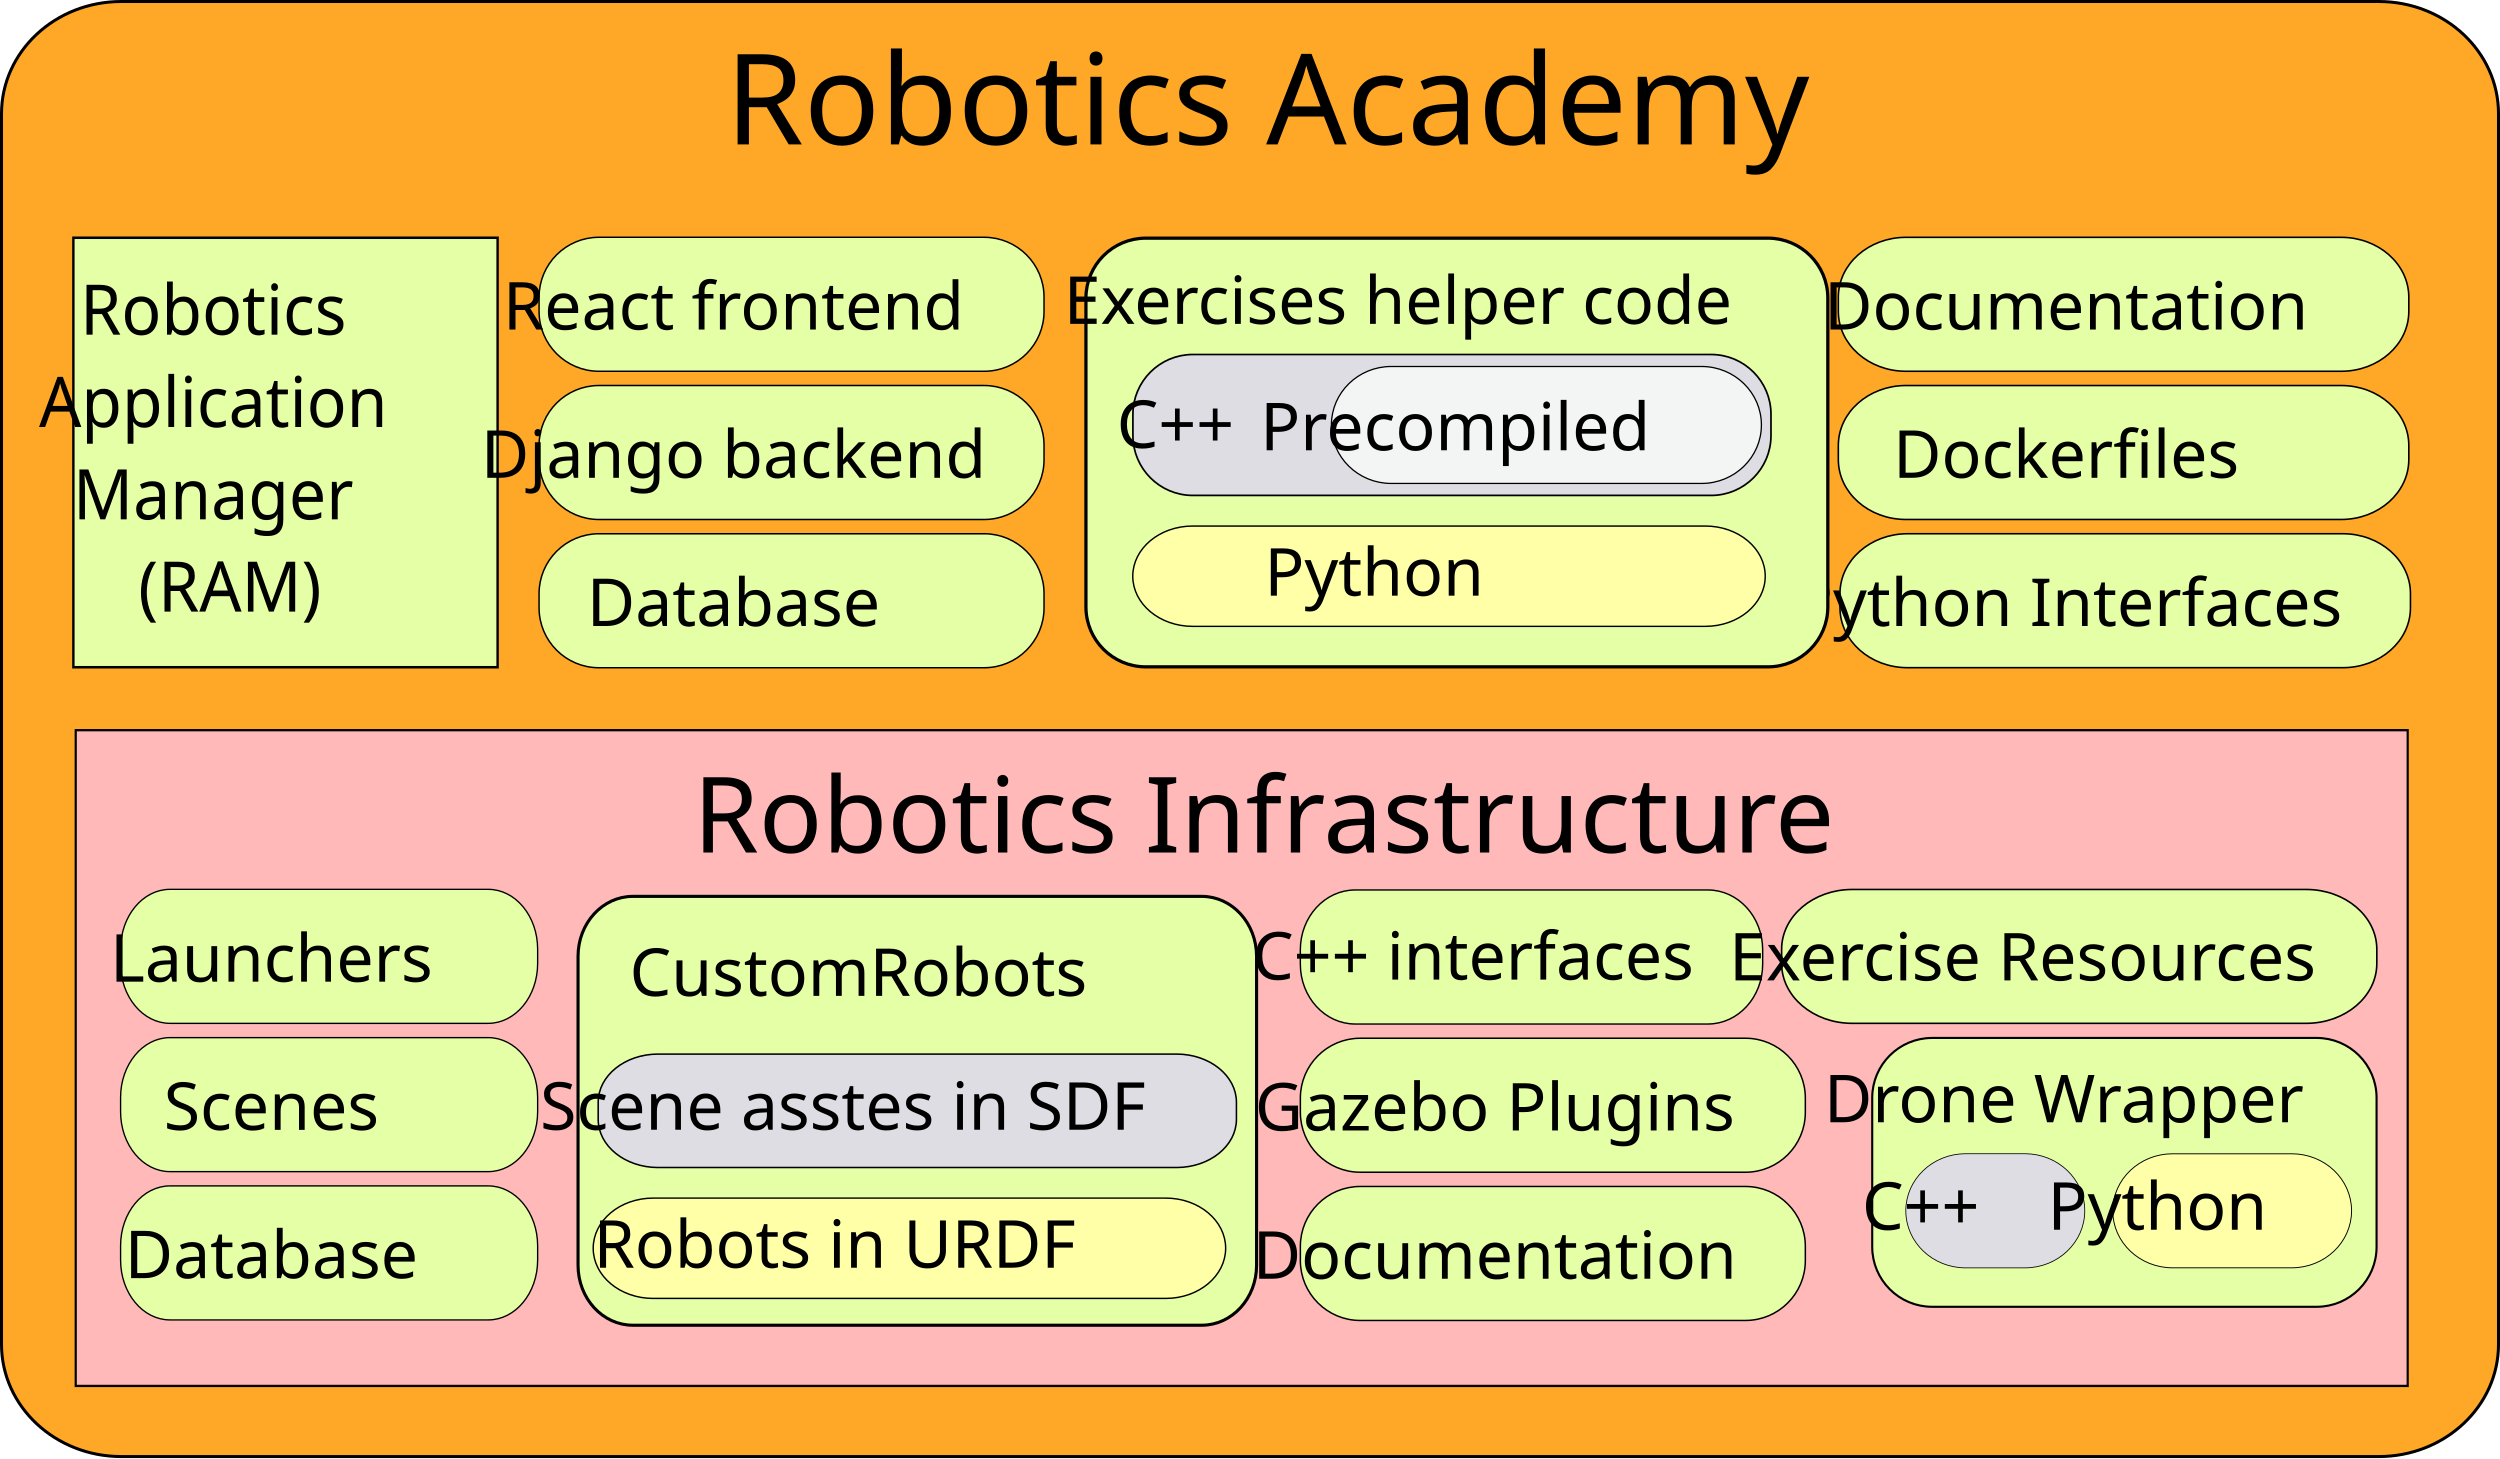
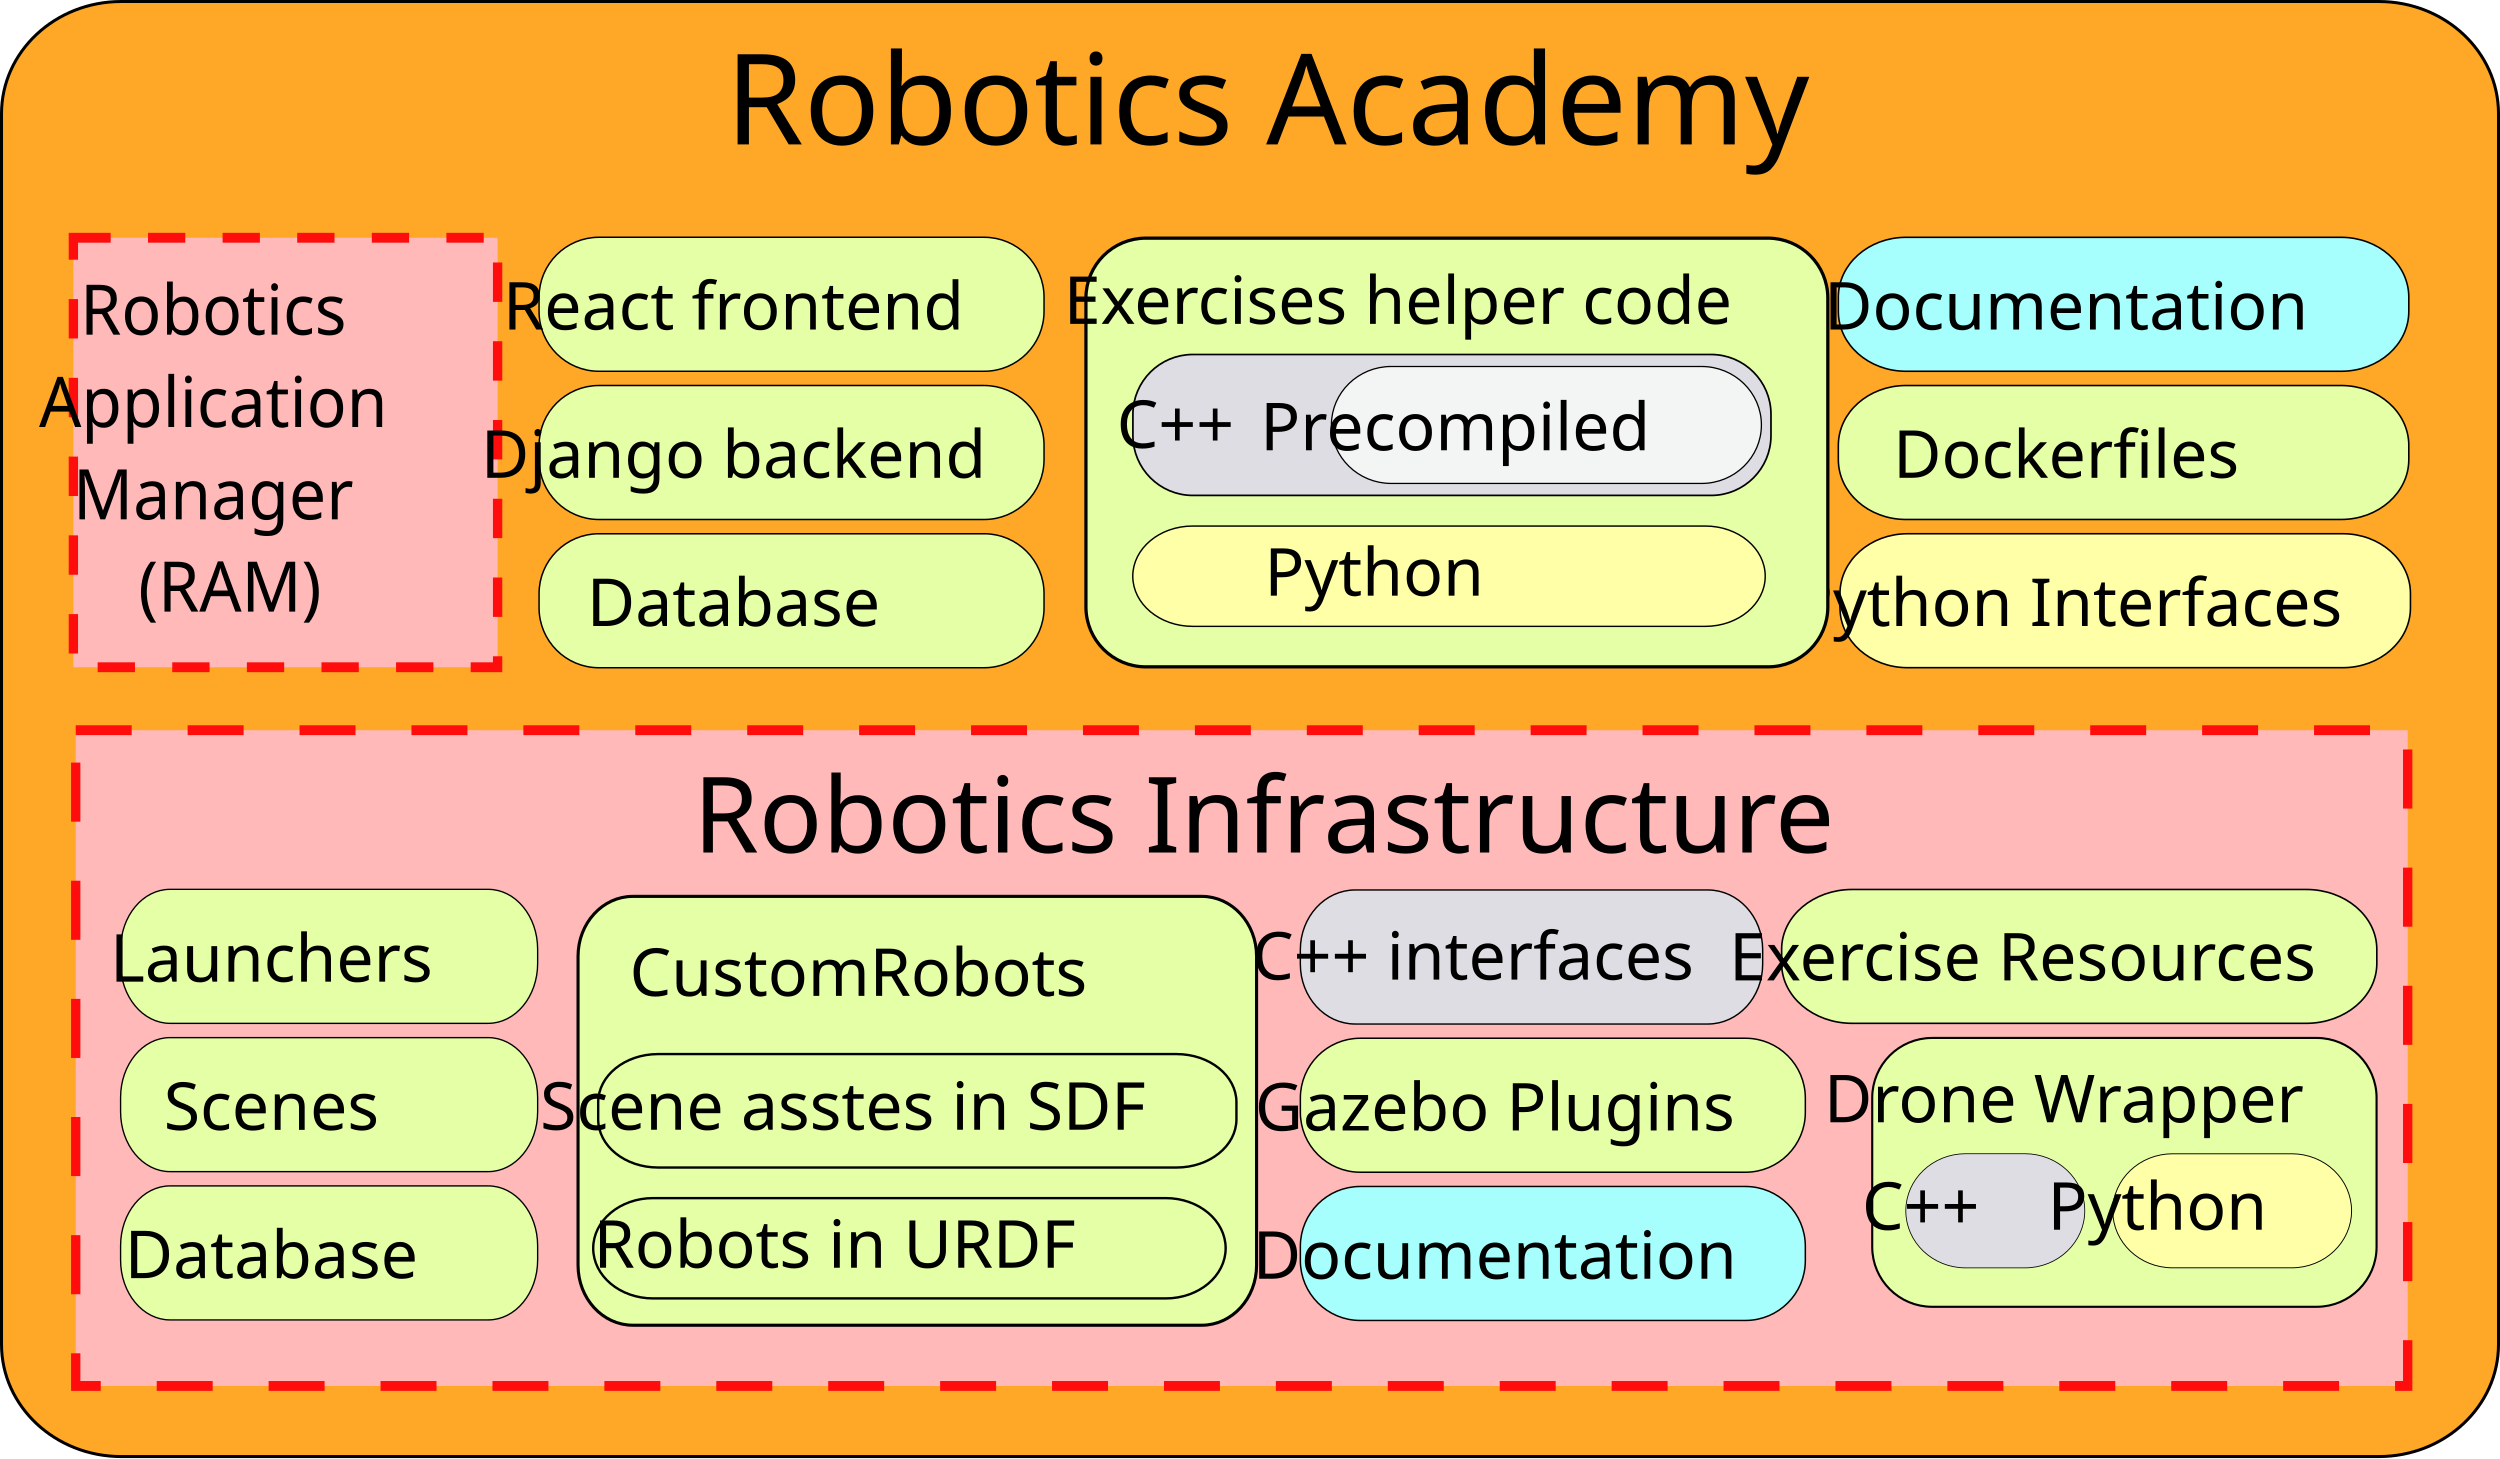
<svg xmlns="http://www.w3.org/2000/svg" width="276.134mm" height="161.049mm" viewBox="0 0 276.134 161.049" version="1.1" id="svg1">
  <defs id="defs1" />
  <g id="layer1" transform="translate(1.760342,0.09366849)">
    <rect style="fill:#ffa726;fill-opacity:1;stroke:#000000;stroke-width:0.333;stroke-dasharray:none;stroke-opacity:1" id="rect1" width="275.802" height="160.716" x="-1.594" y="0.073" ry="12.392" rx="13.23" />
    <text xml:space="preserve" style="font-size:13.94px;writing-mode:lr-tb;direction:ltr;fill:#000000;fill-opacity:1;stroke:none;stroke-width:1.163;stroke-dasharray:none;stroke-opacity:1" x="78.351" y="15.854" id="text1">
      <tspan id="tspan1" style="font-style:normal;font-variant:normal;font-weight:normal;font-stretch:normal;font-family:Ubuntu;-inkscape-font-specification:Ubuntu;fill:#000000;fill-opacity:1;stroke:none;stroke-width:1.163" x="78.351" y="15.854">Robotics Academy</tspan>
    </text>
    <g id="g4" transform="matrix(0.999846,0,0,1.05547,0.00458562,-1.447714)" style="display:inline">
-       <rect style="fill:#e5ffa6;fill-opacity:1;stroke:#000000;stroke-width:0.265;stroke-dasharray:none;stroke-opacity:1" id="rect1-1" width="46.865" height="44.945" x="6.34" y="26.164" ry="0" rx="0" />
+       <rect style="fill:#ffb9b9;fill-opacity:1;stroke:#ff0c0c;stroke-width:1.03;stroke-dasharray:4.121,4.121;stroke-opacity:1;stroke-dashoffset:0" id="rect1-1" width="46.865" height="44.945" x="6.34" y="26.164" ry="0" rx="0" />
      <text xml:space="preserve" style="font-size:7.309px;text-align:center;writing-mode:lr-tb;direction:ltr;text-anchor:middle;fill:#000000;fill-opacity:1;stroke:none;stroke-width:0.61;stroke-dasharray:none;stroke-opacity:1" x="30.021" y="36.306" id="text1-0">
        <tspan id="tspan1-9" style="font-style:normal;font-variant:normal;font-weight:normal;font-stretch:normal;font-family:Ubuntu;-inkscape-font-specification:Ubuntu;fill:#000000;fill-opacity:1;stroke:none;stroke-width:0.61" x="30.021" y="36.306">Robotics</tspan>
        <tspan style="font-style:normal;font-variant:normal;font-weight:normal;font-stretch:normal;font-family:Ubuntu;-inkscape-font-specification:Ubuntu;fill:#000000;fill-opacity:1;stroke:none;stroke-width:0.61" x="30.021" y="45.967" id="tspan2">Application</tspan>
        <tspan style="font-style:normal;font-variant:normal;font-weight:normal;font-stretch:normal;font-family:Ubuntu;-inkscape-font-specification:Ubuntu;fill:#000000;fill-opacity:1;stroke:none;stroke-width:0.61" x="30.021" y="55.627" id="tspan3">Manager</tspan>
        <tspan style="font-style:normal;font-variant:normal;font-weight:normal;font-stretch:normal;font-family:Ubuntu;-inkscape-font-specification:Ubuntu;fill:#000000;fill-opacity:1;stroke:none;stroke-width:0.61" x="30.021" y="65.287" id="tspan4">(RAM)</tspan>
      </text>
    </g>
    <g id="g4-2" transform="matrix(1.488274,0,0,1.57107,-3.027438,39.24097)" style="display:inline">
-       <rect style="fill:#ffb9b9;fill-opacity:1;stroke:#000000;stroke-width:0.162;stroke-dasharray:none;stroke-opacity:1" id="rect1-1-4" width="173.069" height="46.102" x="6.471" y="26.299" ry="0" rx="0" />
+       <rect style="fill:#ffb9b9;fill-opacity:1;stroke:#ff0c0c;stroke-width:0.692;stroke-dasharray:4.153, 4.153;stroke-opacity:1;stroke-dashoffset:0" id="rect1-1-4" width="173.069" height="46.102" x="6.471" y="26.299" ry="0" rx="0" />
      <text xml:space="preserve" style="font-size:7.613px;writing-mode:lr-tb;direction:ltr;fill:#000000;fill-opacity:1;stroke:none;stroke-width:0.761;stroke-dasharray:none;stroke-opacity:1" x="50.902" y="35.862" id="text1-3" transform="scale(1.02744,0.9732931)">
        <tspan id="tspan1-6" style="font-style:normal;font-variant:normal;font-weight:normal;font-stretch:normal;font-size:7.613px;font-family:Ubuntu;-inkscape-font-specification:Ubuntu;fill:#000000;fill-opacity:1;stroke:none;stroke-width:0.761" x="50.902" y="35.862">Robotics Infrastructure</tspan>
      </text>
    </g>
    <g id="g4-6" transform="translate(55.63066)" style="display:inline">
      <rect style="fill:#e5ffa6;fill-opacity:1;stroke:#000000;stroke-width:0.166;stroke-dasharray:none;stroke-opacity:1" id="rect1-1-7" width="55.776" height="14.799" x="2.151" y="26.115" ry="6.615" rx="6.615" />
      <text xml:space="preserve" style="font-size:7.309px;text-align:center;writing-mode:lr-tb;direction:ltr;text-anchor:middle;fill:#000000;fill-opacity:1;stroke:none;stroke-width:0.61;stroke-dasharray:none;stroke-opacity:1" x="30.021" y="36.306" id="text1-0-3">
        <tspan style="font-style:normal;font-variant:normal;font-weight:normal;font-stretch:normal;font-family:Ubuntu;-inkscape-font-specification:Ubuntu;fill:#000000;fill-opacity:1;stroke:none;stroke-width:0.61" x="30.021" y="36.306" id="tspan4-3">React frontend</tspan>
      </text>
    </g>
    <g id="g4-6-1" transform="translate(206.3999)" style="display:inline">
-       <rect style="fill:#e5ffa6;fill-opacity:1;stroke:#000000;stroke-width:0.176;stroke-dasharray:none;stroke-opacity:1" id="rect1-1-7-8" width="63.01" height="14.795" x="-5.109" y="26.12" ry="6.613" rx="7.472" />
+       <rect style="fill:#a6fffc;fill-opacity:1;stroke:#000000;stroke-width:0.176;stroke-dasharray:none;stroke-opacity:1" id="rect1-1-7-8" width="63.01" height="14.795" x="-5.109" y="26.12" ry="6.613" rx="7.472" />
      <text xml:space="preserve" style="font-size:7.309px;text-align:center;writing-mode:lr-tb;direction:ltr;text-anchor:middle;fill:#000000;fill-opacity:1;stroke:none;stroke-width:0.61;stroke-dasharray:none;stroke-opacity:1" x="26.448" y="36.306" id="text1-0-3-96">
        <tspan style="font-style:normal;font-variant:normal;font-weight:normal;font-stretch:normal;font-family:Ubuntu;-inkscape-font-specification:Ubuntu;fill:#000000;fill-opacity:1;stroke:none;stroke-width:0.61" x="26.448" y="36.306" id="tspan4-3-4">Documentation</tspan>
      </text>
    </g>
    <g id="g4-6-1-8" transform="translate(206.3999,16.37298)" style="display:inline">
      <rect style="fill:#e5ffa6;fill-opacity:1;stroke:#000000;stroke-width:0.176;stroke-dasharray:none;stroke-opacity:1" id="rect1-1-7-8-9" width="63.01" height="14.795" x="-5.109" y="26.116" ry="6.613" rx="7.472" />
      <text xml:space="preserve" style="font-size:7.309px;text-align:center;writing-mode:lr-tb;direction:ltr;text-anchor:middle;fill:#000000;fill-opacity:1;stroke:none;stroke-width:0.61;stroke-dasharray:none;stroke-opacity:1" x="26.448" y="36.306" id="text1-0-3-96-7">
        <tspan style="font-style:normal;font-variant:normal;font-weight:normal;font-stretch:normal;font-family:Ubuntu;-inkscape-font-specification:Ubuntu;fill:#000000;fill-opacity:1;stroke:none;stroke-width:0.61" x="26.448" y="36.306" id="tspan4-3-4-7">Dockerfiles</tspan>
      </text>
    </g>
    <g id="g4-6-1-8-4" transform="translate(206.5607,32.74597)" style="display:inline">
-       <rect style="fill:#e5ffa6;fill-opacity:1;stroke:#000000;stroke-width:0.176;stroke-dasharray:none;stroke-opacity:1" id="rect1-1-7-8-9-0" width="63.01" height="14.795" x="-5.088" y="26.113" ry="6.613" rx="7.472" />
+       <rect style="fill:#feffa6;fill-opacity:1;stroke:#000000;stroke-width:0.176;stroke-dasharray:none;stroke-opacity:1" id="rect1-1-7-8-9-0" width="63.01" height="14.795" x="-5.088" y="26.113" ry="6.613" rx="7.472" />
      <text xml:space="preserve" style="font-size:7.309px;text-align:center;writing-mode:lr-tb;direction:ltr;text-anchor:middle;fill:#000000;fill-opacity:1;stroke:none;stroke-width:0.61;stroke-dasharray:none;stroke-opacity:1" x="26.448" y="36.306" id="text1-0-3-96-7-5">
        <tspan style="font-style:normal;font-variant:normal;font-weight:normal;font-stretch:normal;font-family:Ubuntu;-inkscape-font-specification:Ubuntu;fill:#000000;fill-opacity:1;stroke:none;stroke-width:0.61" x="26.448" y="36.306" id="tspan4-3-4-7-9">Python Interfaces</tspan>
      </text>
    </g>
    <g id="g4-6-98" transform="translate(115.9377)" style="display:inline">
      <rect style="fill:#e5ffa6;fill-opacity:1;stroke:#000000;stroke-width:0.359;stroke-dasharray:none;stroke-opacity:1" id="rect1-1-7-4" width="81.943" height="47.351" x="2.248" y="26.211" ry="6.615" rx="6.615" />
      <text xml:space="preserve" style="font-size:7.309px;text-align:center;writing-mode:lr-tb;direction:ltr;text-anchor:middle;fill:#000000;fill-opacity:1;stroke:none;stroke-width:0.61;stroke-dasharray:none;stroke-opacity:1" x="43.102" y="35.674" id="text1-0-3-8">
        <tspan style="font-style:normal;font-variant:normal;font-weight:normal;font-stretch:normal;font-family:Ubuntu;-inkscape-font-specification:Ubuntu;fill:#000000;fill-opacity:1;stroke:none;stroke-width:0.61" x="43.102" y="35.674" id="tspan4-3-1">Exercises helper code</tspan>
      </text>
      <g id="g7" transform="translate(-156.4484,18.82996)">
        <rect style="fill:#feffa6;fill-opacity:1;stroke:#000000;stroke-width:0.16;stroke-dasharray:none;stroke-opacity:1" id="rect1-1-7-3-4-9" width="69.856" height="11.08" x="163.869" y="39.18" ry="6.615" rx="6.615" />
        <text xml:space="preserve" style="font-size:7.309px;text-align:center;writing-mode:lr-tb;direction:ltr;text-anchor:middle;fill:#000000;fill-opacity:1;stroke:none;stroke-width:0.61;stroke-dasharray:none;stroke-opacity:1" x="198.757" y="46.868" id="text1-0-3-9-7-8">
          <tspan style="font-style:normal;font-variant:normal;font-weight:normal;font-stretch:normal;font-family:Ubuntu;-inkscape-font-specification:Ubuntu;fill:#000000;fill-opacity:1;stroke:none;stroke-width:0.61" x="198.757" y="46.868" id="tspan4-3-0-6-5">Python</tspan>
        </text>
      </g>
      <g id="g4-6-9-4" transform="translate(5.272049,16.37301)" style="display:inline">
        <rect style="fill:#dddde3;fill-opacity:1;stroke:#000000;stroke-width:0.191;stroke-dasharray:none;stroke-opacity:1" id="rect1-1-7-3-4" width="70.477" height="15.566" x="2.164" y="22.689" ry="6.615" rx="6.615" />
        <text xml:space="preserve" style="font-size:7.309px;text-align:center;writing-mode:lr-tb;direction:ltr;text-anchor:middle;fill:#000000;fill-opacity:1;stroke:none;stroke-width:0.61;stroke-dasharray:none;stroke-opacity:1" x="15.075" y="33.005" id="text1-0-3-9-7">
          <tspan style="font-style:normal;font-variant:normal;font-weight:normal;font-stretch:normal;font-family:Ubuntu;-inkscape-font-specification:Ubuntu;fill:#000000;fill-opacity:1;stroke:none;stroke-width:0.61" x="15.075" y="33.005" id="tspan4-3-0-6">C++</tspan>
        </text>
        <g id="g4-6-9-9-5" transform="translate(22.50319,-1.321134)" style="display:inline">
          <rect style="fill:#f3f4f4;fill-opacity:1;stroke:#000000;stroke-width:0.143;stroke-dasharray:none;stroke-opacity:1" id="rect1-1-7-3-6-9" width="47.496" height="12.919" x="1.584" y="25.334" ry="9.26" rx="6.615" />
          <text xml:space="preserve" style="font-size:7.309px;text-align:center;writing-mode:lr-tb;direction:ltr;text-anchor:middle;fill:#000000;fill-opacity:1;stroke:none;stroke-width:0.61;stroke-dasharray:none;stroke-opacity:1" x="25.313" y="34.586" id="text1-0-3-9-3-7">
            <tspan style="font-style:normal;font-variant:normal;font-weight:normal;font-stretch:normal;font-family:Ubuntu;-inkscape-font-specification:Ubuntu;fill:#000000;fill-opacity:1;stroke:none;stroke-width:0.61" x="25.313" y="34.586" id="tspan4-3-0-8-5">Precompiled</tspan>
          </text>
        </g>
      </g>
    </g>
    <g id="g4-6-98-7" transform="translate(59.84719,72.71081)" style="display:inline">
      <rect style="fill:#e5ffa6;fill-opacity:1;stroke:#000000;stroke-width:0.343;stroke-dasharray:none;stroke-opacity:1" id="rect1-1-7-4-2" width="74.945" height="47.367" x="2.24" y="26.204" ry="6.617" rx="6.05" />
      <text xml:space="preserve" style="font-size:7.309px;text-align:center;writing-mode:lr-tb;direction:ltr;text-anchor:middle;fill:#000000;fill-opacity:1;stroke:none;stroke-width:0.61;stroke-dasharray:none;stroke-opacity:1" x="39.596" y="37.195" id="text1-0-3-8-4">
        <tspan style="font-style:normal;font-variant:normal;font-weight:normal;font-stretch:normal;font-family:Ubuntu;-inkscape-font-specification:Ubuntu;fill:#000000;fill-opacity:1;stroke:none;stroke-width:0.61" x="39.596" y="37.195" id="tspan4-3-1-0">CustomRobots</tspan>
      </text>
      <g id="g7-6" transform="translate(-159.955,20.3511)">
-         <rect style="fill:#feffa6;fill-opacity:1;stroke:#000000;stroke-width:0.16;stroke-dasharray:none;stroke-opacity:1" id="rect1-1-7-3-4-9-2" width="69.856" height="11.08" x="163.869" y="39.18" ry="6.615" rx="6.615" />
+         <rect style="fill:#e5ffa6;fill-opacity:1;stroke:#000000;stroke-width:0.265;stroke-dasharray:none;stroke-opacity:1" id="rect1-1-7-3-4-9-2" width="69.856" height="11.08" x="163.869" y="39.18" ry="6.615" rx="6.615" />
        <text xml:space="preserve" style="font-size:7.309px;text-align:center;writing-mode:lr-tb;direction:ltr;text-anchor:middle;fill:#000000;fill-opacity:1;stroke:none;stroke-width:0.61;stroke-dasharray:none;stroke-opacity:1" x="198.757" y="46.868" id="text1-0-3-9-7-8-9">
          <tspan style="font-style:normal;font-variant:normal;font-weight:normal;font-stretch:normal;font-family:Ubuntu;-inkscape-font-specification:Ubuntu;fill:#000000;fill-opacity:1;stroke:none;stroke-width:0.61" x="198.757" y="46.868" id="tspan4-3-0-6-5-9">Robots in URDF</tspan>
        </text>
      </g>
      <g id="g4-6-9-4-0" transform="translate(2.310226,20.94277)" style="display:inline">
-         <rect style="fill:#dddde3;fill-opacity:1;stroke:#000000;stroke-width:0.171;stroke-dasharray:none;stroke-opacity:1" id="rect1-1-7-3-4-8" width="70.497" height="12.53" x="2.154" y="22.68" ry="5.324" rx="6.616" />
+         <rect style="fill:#e5ffa6;fill-opacity:1;stroke:#000000;stroke-width:0.265;stroke-dasharray:none;stroke-opacity:1" id="rect1-1-7-3-4-8" width="70.497" height="12.53" x="2.154" y="22.68" ry="5.324" rx="6.616" />
        <text xml:space="preserve" style="font-size:7.309px;text-align:center;writing-mode:lr-tb;direction:ltr;text-anchor:middle;fill:#000000;fill-opacity:1;stroke:none;stroke-width:0.61;stroke-dasharray:none;stroke-opacity:1" x="37.402" y="31.037" id="text1-0-3-9-7-1">
          <tspan style="font-style:normal;font-variant:normal;font-weight:normal;font-stretch:normal;font-family:Ubuntu;-inkscape-font-specification:Ubuntu;fill:#000000;fill-opacity:1;stroke:none;stroke-width:0.61" x="37.402" y="31.037" id="tspan4-3-0-6-3">Scene asstes in SDF</tspan>
        </text>
      </g>
    </g>
    <g id="g4-6-9" transform="translate(55.63066,16.37301)" style="display:inline">
      <rect style="fill:#e5ffa6;fill-opacity:1;stroke:#000000;stroke-width:0.166;stroke-dasharray:none;stroke-opacity:1" id="rect1-1-7-3" width="55.776" height="14.799" x="2.151" y="26.115" ry="6.615" rx="6.615" />
      <text xml:space="preserve" style="font-size:7.309px;text-align:center;writing-mode:lr-tb;direction:ltr;text-anchor:middle;fill:#000000;fill-opacity:1;stroke:none;stroke-width:0.61;stroke-dasharray:none;stroke-opacity:1" x="30.021" y="36.306" id="text1-0-3-9">
        <tspan style="font-style:normal;font-variant:normal;font-weight:normal;font-stretch:normal;font-family:Ubuntu;-inkscape-font-specification:Ubuntu;fill:#000000;fill-opacity:1;stroke:none;stroke-width:0.61" x="30.021" y="36.306" id="tspan4-3-0">Django backend</tspan>
      </text>
    </g>
    <g id="g4-6-9-9" transform="translate(55.63066,32.74602)" style="display:inline">
      <rect style="fill:#e5ffa6;fill-opacity:1;stroke:#000000;stroke-width:0.166;stroke-dasharray:none;stroke-opacity:1" id="rect1-1-7-3-6" width="55.776" height="14.799" x="2.151" y="26.115" ry="6.615" rx="6.615" />
      <text xml:space="preserve" style="font-size:7.309px;text-align:center;writing-mode:lr-tb;direction:ltr;text-anchor:middle;fill:#000000;fill-opacity:1;stroke:none;stroke-width:0.61;stroke-dasharray:none;stroke-opacity:1" x="30.021" y="36.306" id="text1-0-3-9-3">
        <tspan style="font-style:normal;font-variant:normal;font-weight:normal;font-stretch:normal;font-family:Ubuntu;-inkscape-font-specification:Ubuntu;fill:#000000;fill-opacity:1;stroke:none;stroke-width:0.61" x="30.021" y="36.306" id="tspan4-3-0-8">Database</tspan>
      </text>
    </g>
    <g id="g4-6-0" transform="translate(9.414888,72.02976)" style="display:inline">
      <rect style="fill:#e5ffa6;fill-opacity:1;stroke:#000000;stroke-width:0.151;stroke-dasharray:none;stroke-opacity:1" id="rect1-1-7-5" width="46.065" height="14.803" x="2.144" y="26.107" ry="6.617" rx="5.463" />
      <text xml:space="preserve" style="font-size:7.309px;text-align:center;writing-mode:lr-tb;direction:ltr;text-anchor:middle;fill:#000000;fill-opacity:1;stroke:none;stroke-width:0.61;stroke-dasharray:none;stroke-opacity:1" x="25.198" y="36.306" id="text1-0-3-1">
        <tspan style="font-style:normal;font-variant:normal;font-weight:normal;font-stretch:normal;font-family:Ubuntu;-inkscape-font-specification:Ubuntu;fill:#000000;fill-opacity:1;stroke:none;stroke-width:0.61" x="25.198" y="36.306" id="tspan4-3-10">Launchers</tspan>
      </text>
    </g>
    <g id="g4-6-9-8" transform="translate(9.414888,88.40277)" style="display:inline">
      <rect style="fill:#e5ffa6;fill-opacity:1;stroke:#000000;stroke-width:0.151;stroke-dasharray:none;stroke-opacity:1" id="rect1-1-7-3-5" width="46.065" height="14.803" x="2.144" y="26.112" ry="6.617" rx="5.463" />
      <text xml:space="preserve" style="font-size:7.309px;text-align:center;writing-mode:lr-tb;direction:ltr;text-anchor:middle;fill:#000000;fill-opacity:1;stroke:none;stroke-width:0.61;stroke-dasharray:none;stroke-opacity:1" x="25.198" y="36.306" id="text1-0-3-9-0">
        <tspan style="font-style:normal;font-variant:normal;font-weight:normal;font-stretch:normal;font-family:Ubuntu;-inkscape-font-specification:Ubuntu;fill:#000000;fill-opacity:1;stroke:none;stroke-width:0.61" x="25.198" y="36.306" id="tspan4-3-0-64">Scenes</tspan>
      </text>
    </g>
    <g id="g4-6-9-9-6" transform="translate(9.414889,104.7758)" style="display:inline">
      <rect style="fill:#e5ffa6;fill-opacity:1;stroke:#000000;stroke-width:0.151;stroke-dasharray:none;stroke-opacity:1" id="rect1-1-7-3-6-2" width="46.065" height="14.803" x="2.144" y="26.118" ry="6.617" rx="5.463" />
      <text xml:space="preserve" style="font-size:7.309px;text-align:center;writing-mode:lr-tb;direction:ltr;text-anchor:middle;fill:#000000;fill-opacity:1;stroke:none;stroke-width:0.61;stroke-dasharray:none;stroke-opacity:1" x="25.198" y="36.306" id="text1-0-3-9-3-5">
        <tspan style="font-style:normal;font-variant:normal;font-weight:normal;font-stretch:normal;font-family:Ubuntu;-inkscape-font-specification:Ubuntu;fill:#000000;fill-opacity:1;stroke:none;stroke-width:0.61" x="25.198" y="36.306" id="tspan4-3-0-8-8">Database</tspan>
      </text>
    </g>
    <g id="g4-6-0-7" transform="translate(139.7184,72.09612)" style="display:inline">
-       <rect style="fill:#e5ffa6;fill-opacity:1;stroke:#000000;stroke-width:0.159;stroke-dasharray:none;stroke-opacity:1" id="rect1-1-7-5-6" width="51.067" height="14.806" x="2.148" y="26.111" ry="6.618" rx="6.056" />
+       <rect style="fill:#dddde3;fill-opacity:1;stroke:#000000;stroke-width:0.159;stroke-dasharray:none;stroke-opacity:1" id="rect1-1-7-5-6" width="51.067" height="14.806" x="2.148" y="26.111" ry="6.618" rx="6.056" />
      <text xml:space="preserve" style="font-size:7.309px;text-align:center;writing-mode:lr-tb;direction:ltr;text-anchor:middle;fill:#000000;fill-opacity:1;stroke:none;stroke-width:0.61;stroke-dasharray:none;stroke-opacity:1" x="27.605" y="36.007" id="text1-0-3-1-1">
        <tspan style="font-style:normal;font-variant:normal;font-weight:normal;font-stretch:normal;font-family:Ubuntu;-inkscape-font-specification:Ubuntu;fill:#000000;fill-opacity:1;stroke:none;stroke-width:0.61" x="27.605" y="36.007" id="tspan4-3-10-3">C++ interfaces</tspan>
      </text>
    </g>
    <g id="g4-6-9-8-2" transform="translate(139.7184,88.46913)" style="display:inline">
      <rect style="fill:#e5ffa6;fill-opacity:1;stroke:#000000;stroke-width:0.166;stroke-dasharray:none;stroke-opacity:1" id="rect1-1-7-3-5-1" width="55.776" height="14.799" x="2.151" y="26.115" ry="6.615" rx="6.615" />
      <text xml:space="preserve" style="font-size:7.309px;text-align:center;writing-mode:lr-tb;direction:ltr;text-anchor:middle;fill:#000000;fill-opacity:1;stroke:none;stroke-width:0.61;stroke-dasharray:none;stroke-opacity:1" x="30.021" y="36.306" id="text1-0-3-9-0-5">
        <tspan style="font-style:normal;font-variant:normal;font-weight:normal;font-stretch:normal;font-family:Ubuntu;-inkscape-font-specification:Ubuntu;fill:#000000;fill-opacity:1;stroke:none;stroke-width:0.61" x="30.021" y="36.306" id="tspan4-3-0-64-9">Gazebo Plugins</tspan>
      </text>
    </g>
    <g id="g4-6-9-9-6-9" transform="translate(139.7184,104.8421)" style="display:inline">
-       <rect style="fill:#e5ffa6;fill-opacity:1;stroke:#000000;stroke-width:0.166;stroke-dasharray:none;stroke-opacity:1" id="rect1-1-7-3-6-2-1" width="55.776" height="14.799" x="2.151" y="26.115" ry="6.615" rx="6.615" />
+       <rect style="fill:#a6fffc;fill-opacity:1;stroke:#000000;stroke-width:0.166;stroke-dasharray:none;stroke-opacity:1" id="rect1-1-7-3-6-2-1" width="55.776" height="14.799" x="2.151" y="26.115" ry="6.615" rx="6.615" />
      <text xml:space="preserve" style="font-size:7.309px;text-align:center;writing-mode:lr-tb;direction:ltr;text-anchor:middle;fill:#000000;fill-opacity:1;stroke:none;stroke-width:0.61;stroke-dasharray:none;stroke-opacity:1" x="30.021" y="36.306" id="text1-0-3-9-3-5-4">
        <tspan style="font-style:normal;font-variant:normal;font-weight:normal;font-stretch:normal;font-family:Ubuntu;-inkscape-font-specification:Ubuntu;fill:#000000;fill-opacity:1;stroke:none;stroke-width:0.61" x="30.021" y="36.306" id="tspan4-3-0-8-8-9">Documentation</tspan>
      </text>
    </g>
    <g id="g4-6-0-1" transform="translate(202.8476,72.02976)" style="display:inline">
      <rect style="fill:#e5ffa6;fill-opacity:1;stroke:#000000;stroke-width:0.18;stroke-dasharray:none;stroke-opacity:1" id="rect1-1-7-5-9" width="65.74" height="14.785" x="-7.82" y="26.122" ry="6.608" rx="7.796" />
      <text xml:space="preserve" style="font-size:7.309px;text-align:center;writing-mode:lr-tb;direction:ltr;text-anchor:middle;display:inline;fill:#000000;fill-opacity:1;stroke:none;stroke-width:0.61;stroke-dasharray:none;stroke-opacity:1" x="25.184" y="36.167" id="text1-0-3-1-1-8">
        <tspan style="font-style:normal;font-variant:normal;font-weight:normal;font-stretch:normal;font-family:Ubuntu;-inkscape-font-specification:Ubuntu;fill:#000000;fill-opacity:1;stroke:none;stroke-width:0.61" x="25.184" y="36.167" id="tspan4-3-10-3-7">Exercise Resources</tspan>
      </text>
    </g>
    <g id="g4-6-9-8-3" transform="translate(202.8476,88.40277)" style="display:inline">
      <rect style="fill:#e5ffa6;fill-opacity:1;stroke:#000000;stroke-width:0.234;stroke-dasharray:none;stroke-opacity:1" id="rect1-1-7-3-5-3" width="55.707" height="29.694" x="2.186" y="26.149" ry="6.615" rx="6.615" />
      <text xml:space="preserve" style="font-size:7.309px;text-align:center;writing-mode:lr-tb;direction:ltr;text-anchor:middle;fill:#000000;fill-opacity:1;stroke:none;stroke-width:0.61;stroke-dasharray:none;stroke-opacity:1" x="29.754" y="35.459" id="text1-0-3-9-0-8">
        <tspan style="font-style:normal;font-variant:normal;font-weight:normal;font-stretch:normal;font-family:Ubuntu;-inkscape-font-specification:Ubuntu;fill:#000000;fill-opacity:1;stroke:none;stroke-width:0.61" x="29.754" y="35.459" id="tspan4-3-0-64-0">Drone Wrapper</tspan>
      </text>
      <g id="g4-6-9-4-0-2" transform="translate(-21.64598,16.29642)" style="display:inline">
        <rect style="fill:#dddde3;fill-opacity:1;stroke:#000000;stroke-width:0.091;stroke-dasharray:none;stroke-opacity:1" id="rect1-1-7-3-4-8-6" width="19.766" height="12.61" x="27.541" y="22.639" ry="6.615" rx="6.615" />
        <text xml:space="preserve" style="font-size:7.309px;text-align:center;writing-mode:lr-tb;direction:ltr;text-anchor:middle;fill:#000000;fill-opacity:1;stroke:none;stroke-width:0.61;stroke-dasharray:none;stroke-opacity:1" x="37.402" y="31.037" id="text1-0-3-9-7-1-7">
          <tspan style="font-style:normal;font-variant:normal;font-weight:normal;font-stretch:normal;font-family:Ubuntu;-inkscape-font-specification:Ubuntu;fill:#000000;fill-opacity:1;stroke:none;stroke-width:0.61" x="37.402" y="31.037" id="tspan11">C++</tspan>
        </text>
      </g>
      <g id="g4-6-9-4-0-2-2" transform="translate(4.499784,16.29642)" style="display:inline">
        <rect style="fill:#feffa6;fill-opacity:1;stroke:#000000;stroke-width:0.105;stroke-dasharray:none;stroke-opacity:1" id="rect1-1-7-3-4-8-6-8" width="26.378" height="12.596" x="24.254" y="22.646" ry="6.615" rx="6.615" />
        <text xml:space="preserve" style="font-size:7.309px;text-align:center;writing-mode:lr-tb;direction:ltr;text-anchor:middle;fill:#000000;fill-opacity:1;stroke:none;stroke-width:0.61;stroke-dasharray:none;stroke-opacity:1" x="37.402" y="31.037" id="text1-0-3-9-7-1-7-2">
          <tspan style="font-style:normal;font-variant:normal;font-weight:normal;font-stretch:normal;font-family:Ubuntu;-inkscape-font-specification:Ubuntu;fill:#000000;fill-opacity:1;stroke:none;stroke-width:0.61" x="37.402" y="31.037" id="tspan11-9">Python</tspan>
        </text>
      </g>
    </g>
  </g>
</svg>
